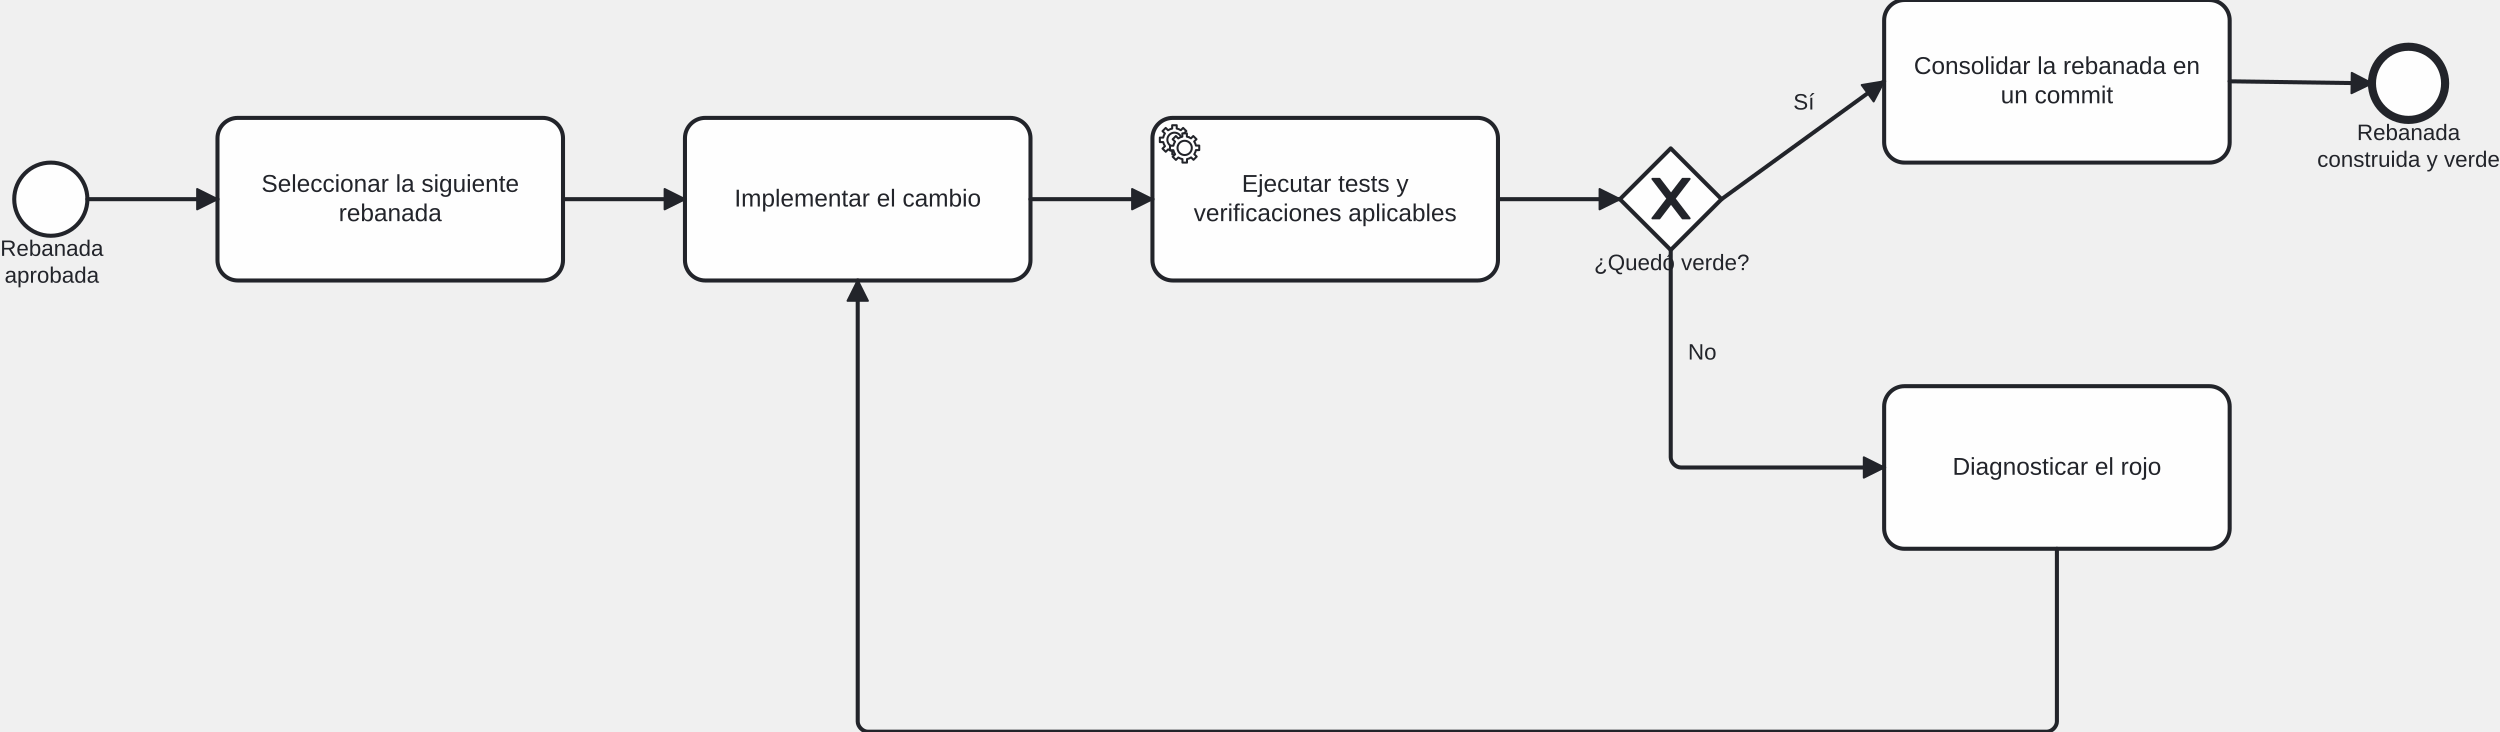
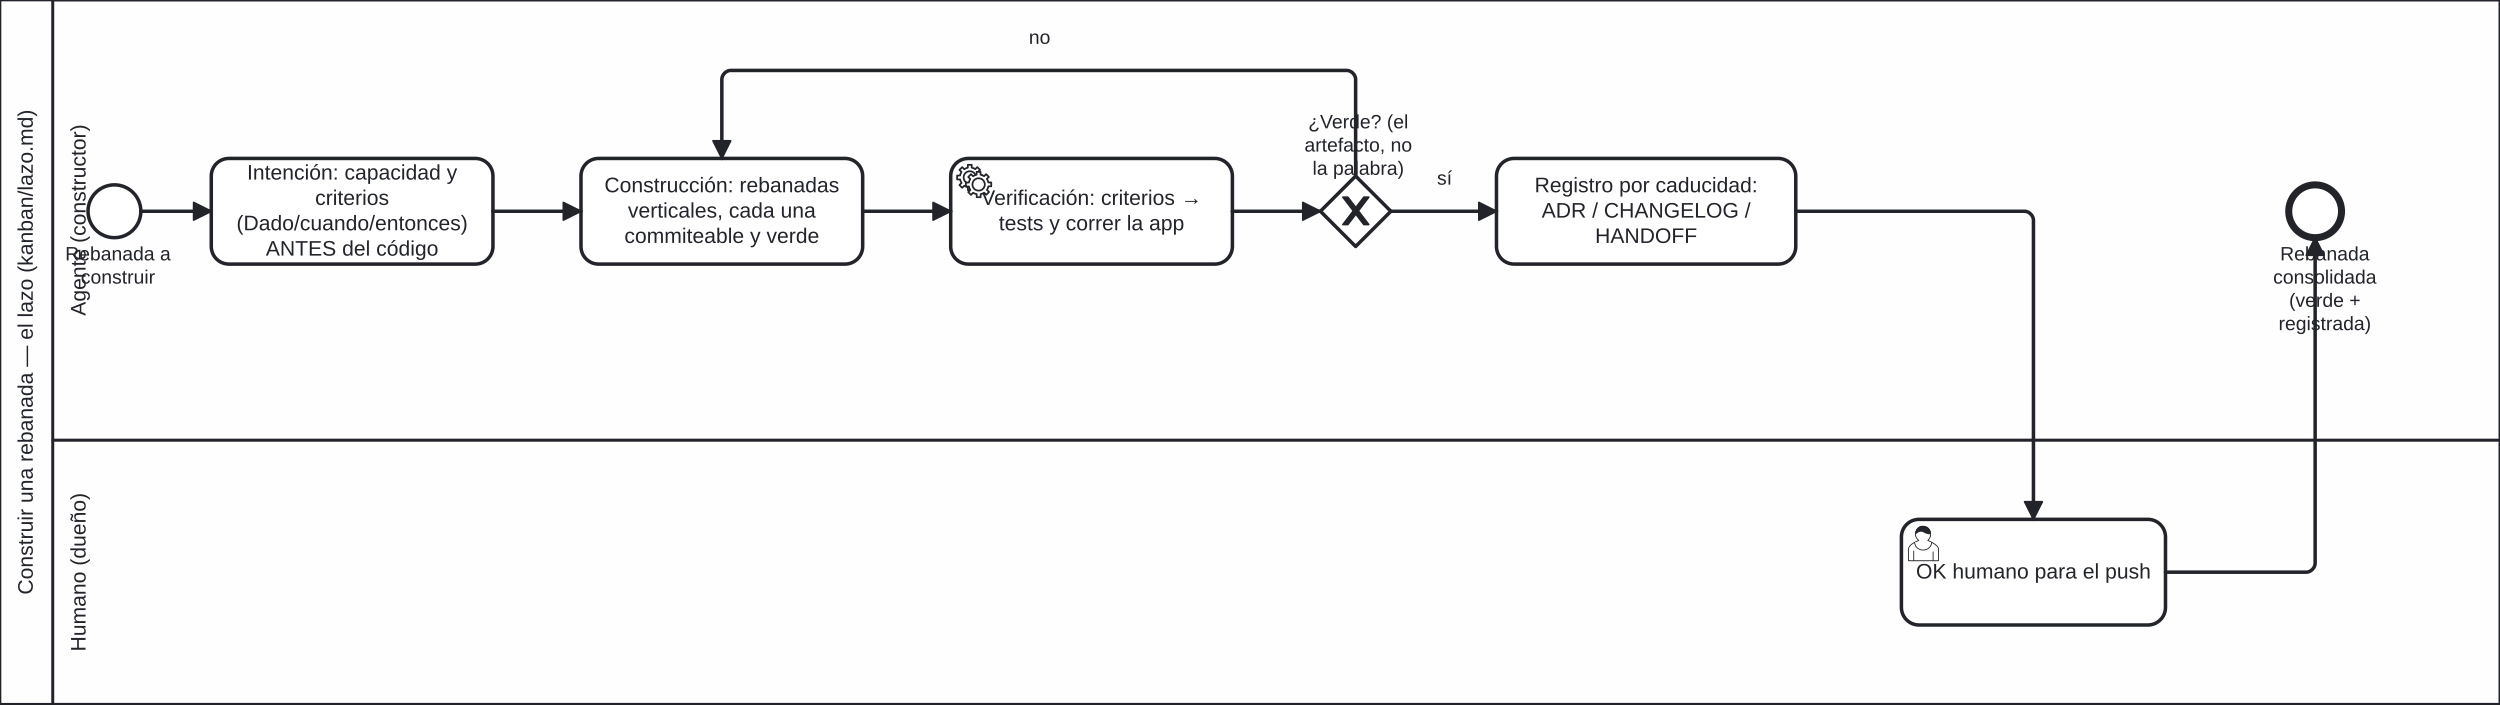
- <svg xmlns="http://www.w3.org/2000/svg" width="1230" height="360" viewBox="73 140 1230 360" version="1.1">
+ <svg xmlns="http://www.w3.org/2000/svg" width="1420" height="400" viewBox="160 80 1420 400" version="1.1">
  <g class="djs-group">
-     <g class="djs-element djs-shape" data-element-id="Start" style="display: block;" transform="matrix(1 0 0 1 80 220)">
+     <g class="djs-element djs-shape" data-element-id="Pool_Construye" style="display: block;" transform="matrix(1 0 0 1 160 80)">
      <g class="djs-visual">
-         <circle cx="18" cy="18" r="18" style="stroke-linecap: round; stroke-linejoin: round; stroke: rgb(34, 36, 42); stroke-width: 2px; fill: white; fill-opacity: 0.95;" />
-       </g>
-       <rect class="djs-hit djs-hit-all" x="0" y="0" width="36" height="36" style="fill: none; stroke-opacity: 0; stroke: white; stroke-width: 15px;" />
+         <rect x="0" y="0" width="1420" height="400" rx="0" ry="0" style="stroke-linecap: round; stroke-linejoin: round; stroke: rgb(34, 36, 42); stroke-width: 1.5px; fill: white; fill-opacity: 0.95;" />
+         <path style="fill: none; stroke-linecap: round; stroke-linejoin: round; stroke: rgb(34, 36, 42); stroke-width: 1.5px;" d="M30,0L30,400" />
+         <text lineHeight="1.2" class="djs-label" style="font-family: Arial, sans-serif; font-size: 12px; font-weight: normal; fill: rgb(34, 36, 42);" transform="matrix(-1.83697e-16 -1 1 -1.83697e-16 0 400)">
+           <tspan x="62.258" y="18.6">Construir una rebanada — el lazo (kanban/lazo.md)</tspan>
+         </text>
+       </g>
+       <rect class="djs-hit djs-hit-all" x="0" y="0" width="1420" height="400" style="fill: none; stroke-opacity: 0; stroke: white; stroke-width: 15px;" />
    </g>
-   </g>
-   <g class="djs-group">
-     <g class="djs-element djs-shape" data-element-id="Start_label" style="display: block;" transform="matrix(1 0 0 1 73 256)">
-       <g class="djs-visual">
-         <text lineHeight="1.2" class="djs-label" style="font-family: Arial, sans-serif; font-size: 11px; font-weight: normal; fill: rgb(34, 36, 42);">
-           <tspan x="0.116" y="9.9">Rebanada</tspan>
-           <tspan x="2.257" y="23.1">aprobada</tspan>
-         </text>
-       </g>
-       <rect class="djs-hit djs-hit-all" x="0" y="0" width="51" height="27" style="fill: none; stroke-opacity: 0; stroke: white; stroke-width: 15px;" />
-     </g>
-   </g>
-   <g class="djs-group">
-     <g class="djs-element djs-shape" data-element-id="Task_Seleccionar" style="display: block;" transform="matrix(1 0 0 1 180 198)">
-       <g class="djs-visual">
-         <rect x="0" y="0" width="170" height="80" rx="10" ry="10" style="stroke-linecap: round; stroke-linejoin: round; stroke: rgb(34, 36, 42); stroke-width: 2px; fill: white; fill-opacity: 0.95;" />
-         <text lineHeight="1.2" class="djs-label" style="font-family: Arial, sans-serif; font-size: 12px; font-weight: normal; fill: rgb(34, 36, 42);">
-           <tspan x="21.628" y="36.4">Seleccionar la siguiente </tspan>
-           <tspan x="59.644" y="50.8">rebanada</tspan>
-         </text>
-       </g>
-       <rect class="djs-hit djs-hit-all" x="0" y="0" width="170" height="80" style="fill: none; stroke-opacity: 0; stroke: white; stroke-width: 15px;" />
-     </g>
-   </g>
-   <g class="djs-group">
-     <g class="djs-element djs-shape" data-element-id="Task_Implementar" style="display: block;" transform="matrix(1 0 0 1 410 198)">
-       <g class="djs-visual">
-         <rect x="0" y="0" width="170" height="80" rx="10" ry="10" style="stroke-linecap: round; stroke-linejoin: round; stroke: rgb(34, 36, 42); stroke-width: 2px; fill: white; fill-opacity: 0.95;" />
-         <text lineHeight="1.2" class="djs-label" style="font-family: Arial, sans-serif; font-size: 12px; font-weight: normal; fill: rgb(34, 36, 42);">
-           <tspan x="24.309" y="43.6">Implementar el cambio</tspan>
-         </text>
-       </g>
-       <rect class="djs-hit djs-hit-all" x="0" y="0" width="170" height="80" style="fill: none; stroke-opacity: 0; stroke: white; stroke-width: 15px;" />
-     </g>
-   </g>
-   <g class="djs-group">
-     <g class="djs-element djs-shape" data-element-id="Task_Verificar" style="display: block;" transform="matrix(1 0 0 1 640 198)">
-       <g class="djs-visual">
-         <rect x="0" y="0" width="170" height="80" rx="10" ry="10" style="stroke-linecap: round; stroke-linejoin: round; stroke: rgb(34, 36, 42); stroke-width: 2px; fill: white; fill-opacity: 0.95;" />
-         <text lineHeight="1.2" class="djs-label" style="font-family: Arial, sans-serif; font-size: 12px; font-weight: normal; fill: rgb(34, 36, 42);">
-           <tspan x="43.984" y="36.4">Ejecutar tests y </tspan>
-           <tspan x="20.301" y="50.8">verificaciones aplicables</tspan>
-         </text>
-         <circle cx="5" cy="5" r="5" transform="translate(6, 6)" style="stroke-linecap: round; stroke-linejoin: round; stroke: none; stroke-width: 2px; fill: white;" />
-         <path d="m 12,18 v -1.713 c 0.352,-0.07 0.704,-0.178 1.048,-0.321 0.344,-0.145 0.666,-0.321 0.966,-0.521 l 1.194,1.18 1.567,-1.577 -1.195,-1.18 c 0.403,-0.614 0.683,-1.299 0.825,-2.018 l 1.622,-0.01 v -2.22 l -1.637,0.01 c -0.073,-0.352 -0.178,-0.7 -0.324,-1.044 -0.145,-0.344 -0.321,-0.664 -0.523,-0.962 l 1.131,-1.136 -1.583,-1.563 -1.13,1.136 c -0.614,-0.401 -1.303,-0.681 -2.023,-0.822 l 0.009,-1.619 h -2.241 l 0.004,1.631 c -0.354,0.074 -0.705,0.18 -1.05,0.324 -0.344,0.144 -0.665,0.321 -0.964,0.52 l -1.17,-1.158 -1.567,1.579 1.168,1.157 c -0.403,0.613 -0.683,1.298 -0.825,2.017 l -1.659,0.003 v 2.222 l 1.672,-0.006 c 0.073,0.351 0.18,0.702 0.324,1.045 0.145,0.344 0.321,0.664 0.523,0.961 l -1.199,1.197 1.584,1.56 1.196,-1.193 c 0.614,0.403 1.303,0.682 2.023,0.823 l 7.19e-4,1.699 h 2.227 z m 0.221,-3.996 c -1.789,0.75 -3.858,-0.093 -4.61,-1.874 -0.752,-1.783 0.091,-3.846 1.88,-4.596 1.788,-0.749 3.857,0.093 4.609,1.874 0.752,1.782 -0.091,3.846 -1.88,4.596 z" style="fill: white; stroke-linecap: round; stroke-linejoin: round; stroke: rgb(34, 36, 42); stroke-width: 1px;" />
-         <circle cx="5" cy="5" r="5" transform="translate(11, 10)" style="stroke-linecap: round; stroke-linejoin: round; stroke: none; stroke-width: 2px; fill: white;" />
-         <path d="m 17,22 v -1.713 c 0.352,-0.07 0.704,-0.178 1.048,-0.321 0.344,-0.145 0.666,-0.321 0.966,-0.521 l 1.194,1.18 1.567,-1.577 -1.195,-1.18 c 0.403,-0.614 0.683,-1.299 0.825,-2.018 l 1.622,-0.01 v -2.22 l -1.637,0.01 c -0.073,-0.352 -0.178,-0.7 -0.324,-1.044 -0.145,-0.344 -0.321,-0.664 -0.523,-0.962 l 1.131,-1.136 -1.583,-1.563 -1.13,1.136 c -0.614,-0.401 -1.303,-0.681 -2.023,-0.822 l 0.009,-1.619 h -2.241 l 0.004,1.631 c -0.354,0.074 -0.705,0.18 -1.05,0.324 -0.344,0.144 -0.665,0.321 -0.964,0.52 l -1.17,-1.158 -1.567,1.579 1.168,1.157 c -0.403,0.613 -0.683,1.298 -0.825,2.017 l -1.659,0.003 v 2.222 l 1.672,-0.006 c 0.073,0.351 0.18,0.702 0.324,1.045 0.145,0.344 0.321,0.664 0.523,0.961 l -1.199,1.197 1.584,1.56 1.196,-1.193 c 0.614,0.403 1.303,0.682 2.023,0.823 l 7.19e-4,1.699 h 2.227 z m 0.221,-3.996 c -1.789,0.75 -3.858,-0.093 -4.61,-1.874 -0.752,-1.783 0.091,-3.846 1.88,-4.596 1.788,-0.749 3.857,0.093 4.609,1.874 0.752,1.782 -0.091,3.846 -1.88,4.596 z" style="fill: white; stroke-linecap: round; stroke-linejoin: round; stroke: rgb(34, 36, 42); stroke-width: 1px;" />
-       </g>
-       <rect class="djs-hit djs-hit-all" x="0" y="0" width="170" height="80" style="fill: none; stroke-opacity: 0; stroke: white; stroke-width: 15px;" />
-     </g>
-   </g>
-   <g class="djs-group">
-     <g class="djs-element djs-shape" data-element-id="Gateway_Verde" style="display: block;" transform="matrix(1 0 0 1 870 213)">
-       <g class="djs-visual">
-         <polygon points="25,0 50,25 25,50 0,25" style="stroke-linecap: round; stroke-linejoin: round; stroke: rgb(34, 36, 42); stroke-width: 2px; fill: white; fill-opacity: 0.95;" />
-         <path d="m 16,15 7.429,9.714 -7.429,9.714 3.429,0 5.714,-7.464 5.714,7.464 3.429,0 -7.429,-9.714 7.429,-9.714 -3.429,0 -5.714,7.464 -5.714,-7.464 -3.429,0 z" style="fill: rgb(34, 36, 42); stroke-linecap: round; stroke-linejoin: round; stroke: rgb(34, 36, 42); stroke-width: 1px;" />
-       </g>
-       <rect class="djs-hit djs-hit-all" x="0" y="0" width="50" height="50" style="fill: none; stroke-opacity: 0; stroke: white; stroke-width: 15px;" />
-     </g>
-   </g>
-   <g class="djs-group">
-     <g class="djs-element djs-shape" data-element-id="Gateway_Verde_label" style="display: block;" transform="matrix(1 0 0 1 857 263)">
-       <g class="djs-visual">
-         <text lineHeight="1.2" class="djs-label" style="font-family: Arial, sans-serif; font-size: 11px; font-weight: normal; fill: rgb(34, 36, 42);">
-           <tspan x="0.282" y="9.9">¿Quedó verde?</tspan>
-         </text>
-       </g>
-       <rect class="djs-hit djs-hit-all" x="0" y="0" width="77" height="14" style="fill: none; stroke-opacity: 0; stroke: white; stroke-width: 15px;" />
-     </g>
-   </g>
-   <g class="djs-group">
-     <g class="djs-element djs-shape" data-element-id="Task_Diagnosticar" style="display: block;" transform="matrix(1 0 0 1 1000 330)">
-       <g class="djs-visual">
-         <rect x="0" y="0" width="170" height="80" rx="10" ry="10" style="stroke-linecap: round; stroke-linejoin: round; stroke: rgb(34, 36, 42); stroke-width: 2px; fill: white; fill-opacity: 0.95;" />
-         <text lineHeight="1.2" class="djs-label" style="font-family: Arial, sans-serif; font-size: 12px; font-weight: normal; fill: rgb(34, 36, 42);">
-           <tspan x="33.643" y="43.6">Diagnosticar el rojo</tspan>
-         </text>
-       </g>
-       <rect class="djs-hit djs-hit-all" x="0" y="0" width="170" height="80" style="fill: none; stroke-opacity: 0; stroke: white; stroke-width: 15px;" />
-     </g>
-   </g>
-   <g class="djs-group">
-     <g class="djs-element djs-shape" data-element-id="Task_Commit" style="display: block;" transform="matrix(1 0 0 1 1000 140)">
-       <g class="djs-visual">
-         <rect x="0" y="0" width="170" height="80" rx="10" ry="10" style="stroke-linecap: round; stroke-linejoin: round; stroke: rgb(34, 36, 42); stroke-width: 2px; fill: white; fill-opacity: 0.95;" />
-         <text lineHeight="1.2" class="djs-label" style="font-family: Arial, sans-serif; font-size: 12px; font-weight: normal; fill: rgb(34, 36, 42);">
-           <tspan x="14.617" y="36.4">Consolidar la rebanada en </tspan>
-           <tspan x="57.326" y="50.8">un commit</tspan>
-         </text>
-       </g>
-       <rect class="djs-hit djs-hit-all" x="0" y="0" width="170" height="80" style="fill: none; stroke-opacity: 0; stroke: white; stroke-width: 15px;" />
-     </g>
-   </g>
-   <g class="djs-group">
-     <g class="djs-element djs-shape" data-element-id="End" style="display: block;" transform="matrix(1 0 0 1 1240 163)">
-       <g class="djs-visual">
-         <circle cx="18" cy="18" r="18" style="stroke-linecap: round; stroke-linejoin: round; stroke: rgb(34, 36, 42); stroke-width: 4px; fill: white; fill-opacity: 0.95;" />
-       </g>
-       <rect class="djs-hit djs-hit-all" x="0" y="0" width="36" height="36" style="fill: none; stroke-opacity: 0; stroke: white; stroke-width: 15px;" />
-     </g>
-   </g>
-   <g class="djs-group">
-     <g class="djs-element djs-shape" data-element-id="End_label" style="display: block;" transform="matrix(1 0 0 1 1213 199)">
-       <g class="djs-visual">
-         <text lineHeight="1.2" class="djs-label" style="font-family: Arial, sans-serif; font-size: 11px; font-weight: normal; fill: rgb(34, 36, 42);">
-           <tspan x="19.616" y="9.9">Rebanada </tspan>
-           <tspan x="0.06" y="23.1">construida y verde</tspan>
-         </text>
-       </g>
-       <rect class="djs-hit djs-hit-all" x="0" y="0" width="90" height="27" style="fill: none; stroke-opacity: 0; stroke: white; stroke-width: 15px;" />
-     </g>
-   </g>
-   <g class="djs-group">
-     <g class="djs-element djs-connection" data-element-id="F1" style="display: block;">
-       <g class="djs-visual">
-         <defs>
-           <marker id="marker-8kiopknb99nnx6452xwg9oc0o" viewBox="0 0 20 20" refX="11" refY="10" markerWidth="10" markerHeight="10" orient="auto">
-             <path d="M 1 5 L 11 10 L 1 15 Z" style="stroke-linecap: round; stroke-linejoin: round; stroke: rgb(34, 36, 42); stroke-width: 1px; fill: rgb(34, 36, 42);" />
-           </marker>
-         </defs>
-         <path data-corner-radius="5" style="fill: none; stroke-linecap: round; stroke-linejoin: round; stroke: rgb(34, 36, 42); stroke-width: 2px; marker-end: url('#marker-8kiopknb99nnx6452xwg9oc0o');" d="M116,238L180,238" />
-       </g>
-       <path d="M116,238L180,238" class="djs-hit djs-hit-stroke" style="fill: none; stroke-opacity: 0; stroke: white; stroke-width: 15px;" />
-     </g>
-   </g>
-   <g class="djs-group">
-     <g class="djs-element djs-connection" data-element-id="F2" style="display: block;">
-       <g class="djs-visual">
-         <defs>
-           <marker id="marker-78htmdwaqhy7y5mdvdhfdskmq" viewBox="0 0 20 20" refX="11" refY="10" markerWidth="10" markerHeight="10" orient="auto">
-             <path d="M 1 5 L 11 10 L 1 15 Z" style="stroke-linecap: round; stroke-linejoin: round; stroke: rgb(34, 36, 42); stroke-width: 1px; fill: rgb(34, 36, 42);" />
-           </marker>
-         </defs>
-         <path data-corner-radius="5" style="fill: none; stroke-linecap: round; stroke-linejoin: round; stroke: rgb(34, 36, 42); stroke-width: 2px; marker-end: url('#marker-78htmdwaqhy7y5mdvdhfdskmq');" d="M350,238L410,238" />
-       </g>
-       <path d="M350,238L410,238" class="djs-hit djs-hit-stroke" style="fill: none; stroke-opacity: 0; stroke: white; stroke-width: 15px;" />
-     </g>
-   </g>
-   <g class="djs-group">
-     <g class="djs-element djs-connection" data-element-id="F3" style="display: block;">
-       <g class="djs-visual">
-         <defs>
-           <marker id="marker-4md9tah8m5ld189sldwnquetc" viewBox="0 0 20 20" refX="11" refY="10" markerWidth="10" markerHeight="10" orient="auto">
-             <path d="M 1 5 L 11 10 L 1 15 Z" style="stroke-linecap: round; stroke-linejoin: round; stroke: rgb(34, 36, 42); stroke-width: 1px; fill: rgb(34, 36, 42);" />
-           </marker>
-         </defs>
-         <path data-corner-radius="5" style="fill: none; stroke-linecap: round; stroke-linejoin: round; stroke: rgb(34, 36, 42); stroke-width: 2px; marker-end: url('#marker-4md9tah8m5ld189sldwnquetc');" d="M580,238L640,238" />
-       </g>
-       <path d="M580,238L640,238" class="djs-hit djs-hit-stroke" style="fill: none; stroke-opacity: 0; stroke: white; stroke-width: 15px;" />
-     </g>
-   </g>
-   <g class="djs-group">
-     <g class="djs-element djs-connection" data-element-id="F4" style="display: block;">
-       <g class="djs-visual">
-         <defs>
-           <marker id="marker-3fm5bdasbap2vr0zed7pjywki" viewBox="0 0 20 20" refX="11" refY="10" markerWidth="10" markerHeight="10" orient="auto">
-             <path d="M 1 5 L 11 10 L 1 15 Z" style="stroke-linecap: round; stroke-linejoin: round; stroke: rgb(34, 36, 42); stroke-width: 1px; fill: rgb(34, 36, 42);" />
-           </marker>
-         </defs>
-         <path data-corner-radius="5" style="fill: none; stroke-linecap: round; stroke-linejoin: round; stroke: rgb(34, 36, 42); stroke-width: 2px; marker-end: url('#marker-3fm5bdasbap2vr0zed7pjywki');" d="M810,238L870,238" />
-       </g>
-       <path d="M810,238L870,238" class="djs-hit djs-hit-stroke" style="fill: none; stroke-opacity: 0; stroke: white; stroke-width: 15px;" />
-     </g>
-   </g>
-   <g class="djs-group">
-     <g class="djs-element djs-connection" data-element-id="F_No" style="display: block;">
-       <g class="djs-visual">
-         <defs>
-           <marker id="marker-9x9zp4372gp3o5up82k642e5y" viewBox="0 0 20 20" refX="11" refY="10" markerWidth="10" markerHeight="10" orient="auto">
-             <path d="M 1 5 L 11 10 L 1 15 Z" style="stroke-linecap: round; stroke-linejoin: round; stroke: rgb(34, 36, 42); stroke-width: 1px; fill: rgb(34, 36, 42);" />
-           </marker>
-         </defs>
-         <path data-corner-radius="5" style="fill: none; stroke-linecap: round; stroke-linejoin: round; stroke: rgb(34, 36, 42); stroke-width: 2px; marker-end: url('#marker-9x9zp4372gp3o5up82k642e5y');" d="M895,263L895,365C895,367.5,897.5,370,900,370L1000,370" />
-       </g>
-       <path d="M895,263L895,370L1000,370" class="djs-hit djs-hit-stroke" style="fill: none; stroke-opacity: 0; stroke: white; stroke-width: 15px;" />
-     </g>
-   </g>
-   <g class="djs-group">
-     <g class="djs-element djs-shape" data-element-id="F_No_label" style="display: block;" transform="matrix(1 0 0 1 903 307)">
-       <g class="djs-visual">
-         <text lineHeight="1.2" class="djs-label" style="font-family: Arial, sans-serif; font-size: 11px; font-weight: normal; fill: rgb(34, 36, 42);">
-           <tspan x="0.469" y="9.9">No</tspan>
-         </text>
-       </g>
-       <rect class="djs-hit djs-hit-all" x="0" y="0" width="15" height="14" style="fill: none; stroke-opacity: 0; stroke: white; stroke-width: 15px;" />
-     </g>
-   </g>
-   <g class="djs-group">
-     <g class="djs-element djs-connection" data-element-id="F_Diag_Impl" style="display: block;">
-       <g class="djs-visual">
-         <defs>
-           <marker id="marker-1710qeg03x9ppiuvuw7v3a2hs" viewBox="0 0 20 20" refX="11" refY="10" markerWidth="10" markerHeight="10" orient="auto">
-             <path d="M 1 5 L 11 10 L 1 15 Z" style="stroke-linecap: round; stroke-linejoin: round; stroke: rgb(34, 36, 42); stroke-width: 1px; fill: rgb(34, 36, 42);" />
-           </marker>
-         </defs>
-         <path data-corner-radius="5" style="fill: none; stroke-linecap: round; stroke-linejoin: round; stroke: rgb(34, 36, 42); stroke-width: 2px; marker-end: url('#marker-1710qeg03x9ppiuvuw7v3a2hs');" d="M1085,410L1085,495C1085,497.5,1082.5,500,1080,500L500,500C497.5,500,495,497.5,495,495L495,278" />
-       </g>
-       <path d="M1085,410L1085,500L495,500L495,278" class="djs-hit djs-hit-stroke" style="fill: none; stroke-opacity: 0; stroke: white; stroke-width: 15px;" />
-     </g>
-   </g>
-   <g class="djs-group">
-     <g class="djs-element djs-connection" data-element-id="F_Si" style="display: block;">
-       <g class="djs-visual">
-         <defs>
-           <marker id="marker-csi2wkk6l9l4krr2j2febps91" viewBox="0 0 20 20" refX="11" refY="10" markerWidth="10" markerHeight="10" orient="auto">
-             <path d="M 1 5 L 11 10 L 1 15 Z" style="stroke-linecap: round; stroke-linejoin: round; stroke: rgb(34, 36, 42); stroke-width: 1px; fill: rgb(34, 36, 42);" />
-           </marker>
-         </defs>
-         <path data-corner-radius="5" style="fill: none; stroke-linecap: round; stroke-linejoin: round; stroke: rgb(34, 36, 42); stroke-width: 2px; marker-end: url('#marker-csi2wkk6l9l4krr2j2febps91');" d="M920,238L1000,180" />
-       </g>
-       <path d="M920,238L1000,180" class="djs-hit djs-hit-stroke" style="fill: none; stroke-opacity: 0; stroke: white; stroke-width: 15px;" />
-     </g>
-   </g>
-   <g class="djs-group">
-     <g class="djs-element djs-shape" data-element-id="F_Si_label" style="display: block;" transform="matrix(1 0 0 1 955 184)">
-       <g class="djs-visual">
-         <text lineHeight="1.2" class="djs-label" style="font-family: Arial, sans-serif; font-size: 11px; font-weight: normal; fill: rgb(34, 36, 42);">
-           <tspan x="0.303" y="9.9">Sí</tspan>
-         </text>
-       </g>
-       <rect class="djs-hit djs-hit-all" x="0" y="0" width="11" height="14" style="fill: none; stroke-opacity: 0; stroke: white; stroke-width: 15px;" />
-     </g>
-   </g>
-   <g class="djs-group">
-     <g class="djs-element djs-connection" data-element-id="F_Commit_End" style="display: block;">
-       <g class="djs-visual">
-         <defs>
-           <marker id="marker-4hvu5bok1fpjs57t7gis9lf0x" viewBox="0 0 20 20" refX="11" refY="10" markerWidth="10" markerHeight="10" orient="auto">
-             <path d="M 1 5 L 11 10 L 1 15 Z" style="stroke-linecap: round; stroke-linejoin: round; stroke: rgb(34, 36, 42); stroke-width: 1px; fill: rgb(34, 36, 42);" />
-           </marker>
-         </defs>
-         <path data-corner-radius="5" style="fill: none; stroke-linecap: round; stroke-linejoin: round; stroke: rgb(34, 36, 42); stroke-width: 2px; marker-end: url('#marker-4hvu5bok1fpjs57t7gis9lf0x');" d="M1170,180L1240,181" />
-       </g>
-       <path d="M1170,180L1240,181" class="djs-hit djs-hit-stroke" style="fill: none; stroke-opacity: 0; stroke: white; stroke-width: 15px;" />
+     <g class="djs-children">
+       <g class="djs-group">
+         <g class="djs-element djs-shape" data-element-id="Lane_Humano" style="display: block;" transform="matrix(1 0 0 1 190 330)">
+           <g class="djs-visual">
+             <rect x="0" y="0" width="1390" height="150" rx="0" ry="0" style="stroke-linecap: round; stroke-linejoin: round; stroke: rgb(34, 36, 42); stroke-width: 1.5px; fill: white; fill-opacity: 0.25;" />
+             <text lineHeight="1.2" class="djs-label" style="font-family: Arial, sans-serif; font-size: 12px; font-weight: normal; fill: rgb(34, 36, 42);" transform="matrix(-1.83697e-16 -1 1 -1.83697e-16 0 150)">
+               <tspan x="29.974" y="18.6">Humano (dueño)</tspan>
+             </text>
+           </g>
+           <rect class="djs-hit djs-hit-all" x="0" y="0" width="1390" height="150" style="fill: none; stroke-opacity: 0; stroke: white; stroke-width: 15px;" />
+         </g>
+       </g>
+       <g class="djs-group">
+         <g class="djs-element djs-shape" data-element-id="Lane_Agente" style="display: block;" transform="matrix(1 0 0 1 190 80)">
+           <g class="djs-visual">
+             <rect x="0" y="0" width="1390" height="250" rx="0" ry="0" style="stroke-linecap: round; stroke-linejoin: round; stroke: rgb(34, 36, 42); stroke-width: 1.5px; fill: white; fill-opacity: 0.25;" />
+             <text lineHeight="1.2" class="djs-label" style="font-family: Arial, sans-serif; font-size: 12px; font-weight: normal; fill: rgb(34, 36, 42);" transform="matrix(-1.83697e-16 -1 1 -1.83697e-16 0 250)">
+               <tspan x="70.643" y="18.6">Agente (constructor)</tspan>
+             </text>
+           </g>
+           <rect class="djs-hit djs-hit-all" x="0" y="0" width="1390" height="250" style="fill: none; stroke-opacity: 0; stroke: white; stroke-width: 15px;" />
+         </g>
+       </g>
+       <g class="djs-group">
+         <g class="djs-element djs-shape" data-element-id="Start" style="display: block;" transform="matrix(1 0 0 1 210 185)">
+           <g class="djs-visual">
+             <circle cx="15" cy="15" r="15" style="stroke-linecap: round; stroke-linejoin: round; stroke: rgb(34, 36, 42); stroke-width: 2px; fill: white; fill-opacity: 0.95;" />
+           </g>
+           <rect class="djs-hit djs-hit-all" x="0" y="0" width="30" height="30" style="fill: none; stroke-opacity: 0; stroke: white; stroke-width: 15px;" />
+         </g>
+       </g>
+       <g class="djs-group">
+         <g class="djs-element djs-shape" data-element-id="Start_label" style="display: block;" transform="matrix(1 0 0 1 197 218)">
+           <g class="djs-visual">
+             <text lineHeight="1.2" class="djs-label" style="font-family: Arial, sans-serif; font-size: 11px; font-weight: normal; fill: rgb(34, 36, 42);">
+               <tspan x="0.029" y="9.9">Rebanada a </tspan>
+               <tspan x="8.91" y="23.1">construir</tspan>
+             </text>
+           </g>
+           <rect class="djs-hit djs-hit-all" x="0" y="0" width="60" height="27" style="fill: none; stroke-opacity: 0; stroke: white; stroke-width: 15px;" />
+         </g>
+       </g>
+       <g class="djs-group">
+         <g class="djs-element djs-shape" data-element-id="T_Intencion" style="display: block;" transform="matrix(1 0 0 1 280 170)">
+           <g class="djs-visual">
+             <rect x="0" y="0" width="160" height="60" rx="10" ry="10" style="stroke-linecap: round; stroke-linejoin: round; stroke: rgb(34, 36, 42); stroke-width: 2px; fill: white; fill-opacity: 0.95;" />
+             <text lineHeight="1.2" class="djs-label" style="font-family: Arial, sans-serif; font-size: 12px; font-weight: normal; fill: rgb(34, 36, 42);">
+               <tspan x="20.293" y="12">Intención: capacidad y </tspan>
+               <tspan x="58.997" y="26.4">criterios </tspan>
+               <tspan x="14.29" y="40.8">(Dado/cuando/entonces) </tspan>
+               <tspan x="30.975" y="55.2">ANTES del código</tspan>
+             </text>
+           </g>
+           <rect class="djs-hit djs-hit-all" x="0" y="0" width="160" height="60" style="fill: none; stroke-opacity: 0; stroke: white; stroke-width: 15px;" />
+         </g>
+       </g>
+       <g class="djs-group">
+         <g class="djs-element djs-shape" data-element-id="T_Construir" style="display: block;" transform="matrix(1 0 0 1 490 170)">
+           <g class="djs-visual">
+             <rect x="0" y="0" width="160" height="60" rx="10" ry="10" style="stroke-linecap: round; stroke-linejoin: round; stroke: rgb(34, 36, 42); stroke-width: 2px; fill: white; fill-opacity: 0.95;" />
+             <text lineHeight="1.2" class="djs-label" style="font-family: Arial, sans-serif; font-size: 12px; font-weight: normal; fill: rgb(34, 36, 42);">
+               <tspan x="13.294" y="19.2">Construcción: rebanadas </tspan>
+               <tspan x="26.636" y="33.6">verticales, cada una </tspan>
+               <tspan x="24.644" y="48">commiteable y verde</tspan>
+             </text>
+           </g>
+           <rect class="djs-hit djs-hit-all" x="0" y="0" width="160" height="60" style="fill: none; stroke-opacity: 0; stroke: white; stroke-width: 15px;" />
+         </g>
+       </g>
+       <g class="djs-group">
+         <g class="djs-element djs-shape" data-element-id="T_Verificar" style="display: block;" transform="matrix(1 0 0 1 700 170)">
+           <g class="djs-visual">
+             <rect x="0" y="0" width="160" height="60" rx="10" ry="10" style="stroke-linecap: round; stroke-linejoin: round; stroke: rgb(34, 36, 42); stroke-width: 2px; fill: white; fill-opacity: 0.95;" />
+             <text lineHeight="1.2" class="djs-label" style="font-family: Arial, sans-serif; font-size: 12px; font-weight: normal; fill: rgb(34, 36, 42);">
+               <tspan x="17.313" y="26.4">Verificación: criterios → </tspan>
+               <tspan x="27.312" y="40.8">tests y correr la app</tspan>
+             </text>
+             <circle cx="5" cy="5" r="5" transform="translate(6, 6)" style="stroke-linecap: round; stroke-linejoin: round; stroke: none; stroke-width: 2px; fill: white;" />
+             <path d="m 12,18 v -1.713 c 0.352,-0.07 0.704,-0.178 1.048,-0.321 0.344,-0.145 0.666,-0.321 0.966,-0.521 l 1.194,1.18 1.567,-1.577 -1.195,-1.18 c 0.403,-0.614 0.683,-1.299 0.825,-2.018 l 1.622,-0.01 v -2.22 l -1.637,0.01 c -0.073,-0.352 -0.178,-0.7 -0.324,-1.044 -0.145,-0.344 -0.321,-0.664 -0.523,-0.962 l 1.131,-1.136 -1.583,-1.563 -1.13,1.136 c -0.614,-0.401 -1.303,-0.681 -2.023,-0.822 l 0.009,-1.619 h -2.241 l 0.004,1.631 c -0.354,0.074 -0.705,0.18 -1.05,0.324 -0.344,0.144 -0.665,0.321 -0.964,0.52 l -1.17,-1.158 -1.567,1.579 1.168,1.157 c -0.403,0.613 -0.683,1.298 -0.825,2.017 l -1.659,0.003 v 2.222 l 1.672,-0.006 c 0.073,0.351 0.18,0.702 0.324,1.045 0.145,0.344 0.321,0.664 0.523,0.961 l -1.199,1.197 1.584,1.56 1.196,-1.193 c 0.614,0.403 1.303,0.682 2.023,0.823 l 7.19e-4,1.699 h 2.227 z m 0.221,-3.996 c -1.789,0.75 -3.858,-0.093 -4.61,-1.874 -0.752,-1.783 0.091,-3.846 1.88,-4.596 1.788,-0.749 3.857,0.093 4.609,1.874 0.752,1.782 -0.091,3.846 -1.88,4.596 z" style="fill: white; stroke-linecap: round; stroke-linejoin: round; stroke: rgb(34, 36, 42); stroke-width: 1px;" />
+             <circle cx="5" cy="5" r="5" transform="translate(11, 10)" style="stroke-linecap: round; stroke-linejoin: round; stroke: none; stroke-width: 2px; fill: white;" />
+             <path d="m 17,22 v -1.713 c 0.352,-0.07 0.704,-0.178 1.048,-0.321 0.344,-0.145 0.666,-0.321 0.966,-0.521 l 1.194,1.18 1.567,-1.577 -1.195,-1.18 c 0.403,-0.614 0.683,-1.299 0.825,-2.018 l 1.622,-0.01 v -2.22 l -1.637,0.01 c -0.073,-0.352 -0.178,-0.7 -0.324,-1.044 -0.145,-0.344 -0.321,-0.664 -0.523,-0.962 l 1.131,-1.136 -1.583,-1.563 -1.13,1.136 c -0.614,-0.401 -1.303,-0.681 -2.023,-0.822 l 0.009,-1.619 h -2.241 l 0.004,1.631 c -0.354,0.074 -0.705,0.18 -1.05,0.324 -0.344,0.144 -0.665,0.321 -0.964,0.52 l -1.17,-1.158 -1.567,1.579 1.168,1.157 c -0.403,0.613 -0.683,1.298 -0.825,2.017 l -1.659,0.003 v 2.222 l 1.672,-0.006 c 0.073,0.351 0.18,0.702 0.324,1.045 0.145,0.344 0.321,0.664 0.523,0.961 l -1.199,1.197 1.584,1.56 1.196,-1.193 c 0.614,0.403 1.303,0.682 2.023,0.823 l 7.19e-4,1.699 h 2.227 z m 0.221,-3.996 c -1.789,0.75 -3.858,-0.093 -4.61,-1.874 -0.752,-1.783 0.091,-3.846 1.88,-4.596 1.788,-0.749 3.857,0.093 4.609,1.874 0.752,1.782 -0.091,3.846 -1.88,4.596 z" style="fill: white; stroke-linecap: round; stroke-linejoin: round; stroke: rgb(34, 36, 42); stroke-width: 1px;" />
+           </g>
+           <rect class="djs-hit djs-hit-all" x="0" y="0" width="160" height="60" style="fill: none; stroke-opacity: 0; stroke: white; stroke-width: 15px;" />
+         </g>
+       </g>
+       <g class="djs-group">
+         <g class="djs-element djs-shape" data-element-id="Gw_Verde" style="display: block;" transform="matrix(1 0 0 1 910 180)">
+           <g class="djs-visual">
+             <polygon points="20,0 40,20 20,40 0,20" style="stroke-linecap: round; stroke-linejoin: round; stroke: rgb(34, 36, 42); stroke-width: 2px; fill: white; fill-opacity: 0.95;" />
+             <path d="m 12.8,12 5.943,7.771 -5.943,7.771 2.743,0 4.571,-5.971 4.571,5.971 2.743,0 -5.943,-7.771 5.943,-7.771 -2.743,0 -4.571,5.971 -4.571,-5.971 -2.743,0 z" style="fill: rgb(34, 36, 42); stroke-linecap: round; stroke-linejoin: round; stroke: rgb(34, 36, 42); stroke-width: 1px;" />
+           </g>
+           <rect class="djs-hit djs-hit-all" x="0" y="0" width="40" height="40" style="fill: none; stroke-opacity: 0; stroke: white; stroke-width: 15px;" />
+         </g>
+       </g>
+       <g class="djs-group">
+         <g class="djs-element djs-shape" data-element-id="Gw_Verde_label" style="display: block;" transform="matrix(1 0 0 1 895 143)">
+           <g class="djs-visual">
+             <text lineHeight="1.2" class="djs-label" style="font-family: Arial, sans-serif; font-size: 11px; font-weight: normal; fill: rgb(34, 36, 42);">
+               <tspan x="8.068" y="9.9">¿Verde? (el </tspan>
+               <tspan x="5.925" y="23.1">artefacto, no </tspan>
+               <tspan x="10.512" y="36.3">la palabra)</tspan>
+             </text>
+           </g>
+           <rect class="djs-hit djs-hit-all" x="0" y="0" width="73" height="40" style="fill: none; stroke-opacity: 0; stroke: white; stroke-width: 15px;" />
+         </g>
+       </g>
+       <g class="djs-group">
+         <g class="djs-element djs-shape" data-element-id="T_Registrar" style="display: block;" transform="matrix(1 0 0 1 1010 170)">
+           <g class="djs-visual">
+             <rect x="0" y="0" width="170" height="60" rx="10" ry="10" style="stroke-linecap: round; stroke-linejoin: round; stroke: rgb(34, 36, 42); stroke-width: 2px; fill: white; fill-opacity: 0.95;" />
+             <text lineHeight="1.2" class="djs-label" style="font-family: Arial, sans-serif; font-size: 12px; font-weight: normal; fill: rgb(34, 36, 42);">
+               <tspan x="21.631" y="19.2">Registro por caducidad: </tspan>
+               <tspan x="25.656" y="33.6">ADR / CHANGELOG / </tspan>
+               <tspan x="56.002" y="48">HANDOFF</tspan>
+             </text>
+           </g>
+           <rect class="djs-hit djs-hit-all" x="0" y="0" width="170" height="60" style="fill: none; stroke-opacity: 0; stroke: white; stroke-width: 15px;" />
+         </g>
+       </g>
+       <g class="djs-group">
+         <g class="djs-element djs-shape" data-element-id="U_OKPush" style="display: block;" transform="matrix(1 0 0 1 1240 375)">
+           <g class="djs-visual">
+             <rect x="0" y="0" width="150" height="60" rx="10" ry="10" style="stroke-linecap: round; stroke-linejoin: round; stroke: rgb(34, 36, 42); stroke-width: 2px; fill: white; fill-opacity: 0.95;" />
+             <text lineHeight="1.2" class="djs-label" style="font-family: Arial, sans-serif; font-size: 12px; font-weight: normal; fill: rgb(34, 36, 42);">
+               <tspan x="8.291" y="33.6">OK humano para el push</tspan>
+             </text>
+             <path d="m 15,12 c 0.909,-0.845 1.594,-2.049 1.594,-3.385 0,-2.554 -1.805,-4.622 -4.357,-4.622 -2.552,0 -4.288,2.068 -4.288,4.622 0,1.348 0.974,2.562 1.896,3.405 -0.529,0.187 -5.669,2.097 -5.794,4.756 v 6.718 h 17 v -6.718 c 0,-2.298 -5.528,-4.595 -6.051,-4.776 zm -8,6 l 0,5.5 m 11,0 l 0,-5" style="fill: white; stroke-linecap: round; stroke-linejoin: round; stroke: rgb(34, 36, 42); stroke-width: 0.5px;" />
+             <path d="m 15,12 m 2.162,1.009 c 0,2.447 -2.158,4.431 -4.821,4.431 -2.665,0 -4.822,-1.981 -4.822,-4.431 " style="fill: white; stroke-linecap: round; stroke-linejoin: round; stroke: rgb(34, 36, 42); stroke-width: 0.5px;" />
+             <path d="m 15,12 m -6.9,-3.80 c 0,0 2.251,-2.358 4.274,-1.177 2.024,1.181 4.221,1.537 4.124,0.965 -0.098,-0.57 -0.117,-3.791 -4.191,-4.136 -3.575,0.001 -4.208,3.367 -4.207,4.348 z" style="fill: rgb(34, 36, 42); stroke-linecap: round; stroke-linejoin: round; stroke: rgb(34, 36, 42); stroke-width: 0.5px;" />
+           </g>
+           <rect class="djs-hit djs-hit-all" x="0" y="0" width="150" height="60" style="fill: none; stroke-opacity: 0; stroke: white; stroke-width: 15px;" />
+         </g>
+       </g>
+       <g class="djs-group">
+         <g class="djs-element djs-shape" data-element-id="End" style="display: block;" transform="matrix(1 0 0 1 1460 185)">
+           <g class="djs-visual">
+             <circle cx="15" cy="15" r="15" style="stroke-linecap: round; stroke-linejoin: round; stroke: rgb(34, 36, 42); stroke-width: 4px; fill: white; fill-opacity: 0.95;" />
+           </g>
+           <rect class="djs-hit djs-hit-all" x="0" y="0" width="30" height="30" style="fill: none; stroke-opacity: 0; stroke: white; stroke-width: 15px;" />
+         </g>
+       </g>
+       <g class="djs-group">
+         <g class="djs-element djs-shape" data-element-id="End_label" style="display: block;" transform="matrix(1 0 0 1 1451 218)">
+           <g class="djs-visual">
+             <text lineHeight="1.2" class="djs-label" style="font-family: Arial, sans-serif; font-size: 11px; font-weight: normal; fill: rgb(34, 36, 42);">
+               <tspan x="4.116" y="9.9">Rebanada </tspan>
+               <tspan x="0.144" y="23.1">consolidada</tspan>
+               <tspan x="9.17" y="36.3">(verde + </tspan>
+               <tspan x="3.211" y="49.5">registrada)</tspan>
+             </text>
+           </g>
+           <rect class="djs-hit djs-hit-all" x="0" y="0" width="59" height="53" style="fill: none; stroke-opacity: 0; stroke: white; stroke-width: 15px;" />
+         </g>
+       </g>
+       <g class="djs-group">
+         <g class="djs-element djs-connection" data-element-id="f1" style="display: block;">
+           <g class="djs-visual">
+             <defs>
+               <marker id="marker-085tf7hqj84hduz791w471uql" viewBox="0 0 20 20" refX="11" refY="10" markerWidth="10" markerHeight="10" orient="auto">
+                 <path d="M 1 5 L 11 10 L 1 15 Z" style="stroke-linecap: round; stroke-linejoin: round; stroke: rgb(34, 36, 42); stroke-width: 1px; fill: rgb(34, 36, 42);" />
+               </marker>
+             </defs>
+             <path data-corner-radius="5" style="fill: none; stroke-linecap: round; stroke-linejoin: round; stroke: rgb(34, 36, 42); stroke-width: 2px; marker-end: url('#marker-085tf7hqj84hduz791w471uql');" d="M240,200L280,200" />
+           </g>
+           <path d="M240,200L280,200" class="djs-hit djs-hit-stroke" style="fill: none; stroke-opacity: 0; stroke: white; stroke-width: 15px;" />
+         </g>
+       </g>
+       <g class="djs-group">
+         <g class="djs-element djs-connection" data-element-id="f2" style="display: block;">
+           <g class="djs-visual">
+             <defs>
+               <marker id="marker-3vtb4uuc40elasj7nwtdri6ac" viewBox="0 0 20 20" refX="11" refY="10" markerWidth="10" markerHeight="10" orient="auto">
+                 <path d="M 1 5 L 11 10 L 1 15 Z" style="stroke-linecap: round; stroke-linejoin: round; stroke: rgb(34, 36, 42); stroke-width: 1px; fill: rgb(34, 36, 42);" />
+               </marker>
+             </defs>
+             <path data-corner-radius="5" style="fill: none; stroke-linecap: round; stroke-linejoin: round; stroke: rgb(34, 36, 42); stroke-width: 2px; marker-end: url('#marker-3vtb4uuc40elasj7nwtdri6ac');" d="M440,200L490,200" />
+           </g>
+           <path d="M440,200L490,200" class="djs-hit djs-hit-stroke" style="fill: none; stroke-opacity: 0; stroke: white; stroke-width: 15px;" />
+         </g>
+       </g>
+       <g class="djs-group">
+         <g class="djs-element djs-connection" data-element-id="f3" style="display: block;">
+           <g class="djs-visual">
+             <defs>
+               <marker id="marker-cvpxuhcp0hs041ia3ziwyi7bi" viewBox="0 0 20 20" refX="11" refY="10" markerWidth="10" markerHeight="10" orient="auto">
+                 <path d="M 1 5 L 11 10 L 1 15 Z" style="stroke-linecap: round; stroke-linejoin: round; stroke: rgb(34, 36, 42); stroke-width: 1px; fill: rgb(34, 36, 42);" />
+               </marker>
+             </defs>
+             <path data-corner-radius="5" style="fill: none; stroke-linecap: round; stroke-linejoin: round; stroke: rgb(34, 36, 42); stroke-width: 2px; marker-end: url('#marker-cvpxuhcp0hs041ia3ziwyi7bi');" d="M650,200L700,200" />
+           </g>
+           <path d="M650,200L700,200" class="djs-hit djs-hit-stroke" style="fill: none; stroke-opacity: 0; stroke: white; stroke-width: 15px;" />
+         </g>
+       </g>
+       <g class="djs-group">
+         <g class="djs-element djs-connection" data-element-id="f4" style="display: block;">
+           <g class="djs-visual">
+             <defs>
+               <marker id="marker-b67jlw8nanu4p399tr04j74iw" viewBox="0 0 20 20" refX="11" refY="10" markerWidth="10" markerHeight="10" orient="auto">
+                 <path d="M 1 5 L 11 10 L 1 15 Z" style="stroke-linecap: round; stroke-linejoin: round; stroke: rgb(34, 36, 42); stroke-width: 1px; fill: rgb(34, 36, 42);" />
+               </marker>
+             </defs>
+             <path data-corner-radius="5" style="fill: none; stroke-linecap: round; stroke-linejoin: round; stroke: rgb(34, 36, 42); stroke-width: 2px; marker-end: url('#marker-b67jlw8nanu4p399tr04j74iw');" d="M860,200L910,200" />
+           </g>
+           <path d="M860,200L910,200" class="djs-hit djs-hit-stroke" style="fill: none; stroke-opacity: 0; stroke: white; stroke-width: 15px;" />
+         </g>
+       </g>
+       <g class="djs-group">
+         <g class="djs-element djs-connection" data-element-id="f_no" style="display: block;">
+           <g class="djs-visual">
+             <defs>
+               <marker id="marker-afpqnefcz1rzah2711zq8tzp1" viewBox="0 0 20 20" refX="11" refY="10" markerWidth="10" markerHeight="10" orient="auto">
+                 <path d="M 1 5 L 11 10 L 1 15 Z" style="stroke-linecap: round; stroke-linejoin: round; stroke: rgb(34, 36, 42); stroke-width: 1px; fill: rgb(34, 36, 42);" />
+               </marker>
+             </defs>
+             <path data-corner-radius="5" style="fill: none; stroke-linecap: round; stroke-linejoin: round; stroke: rgb(34, 36, 42); stroke-width: 2px; marker-end: url('#marker-afpqnefcz1rzah2711zq8tzp1');" d="M930,180L930,125C930,122.5,927.5,120,925,120L575,120C572.5,120,570,122.5,570,125L570,170" />
+           </g>
+           <path d="M930,180L930,120L570,120L570,170" class="djs-hit djs-hit-stroke" style="fill: none; stroke-opacity: 0; stroke: white; stroke-width: 15px;" />
+         </g>
+       </g>
+       <g class="djs-group">
+         <g class="djs-element djs-shape" data-element-id="f_no_label" style="display: block;" transform="matrix(1 0 0 1 744 95)">
+           <g class="djs-visual">
+             <text lineHeight="1.2" class="djs-label" style="font-family: Arial, sans-serif; font-size: 11px; font-weight: normal; fill: rgb(34, 36, 42);">
+               <tspan x="0.382" y="9.9">no</tspan>
+             </text>
+           </g>
+           <rect class="djs-hit djs-hit-all" x="0" y="0" width="13" height="14" style="fill: none; stroke-opacity: 0; stroke: white; stroke-width: 15px;" />
+         </g>
+       </g>
+       <g class="djs-group">
+         <g class="djs-element djs-connection" data-element-id="f_si" style="display: block;">
+           <g class="djs-visual">
+             <defs>
+               <marker id="marker-6z7fjog5m0sd9vu4afao26qxv" viewBox="0 0 20 20" refX="11" refY="10" markerWidth="10" markerHeight="10" orient="auto">
+                 <path d="M 1 5 L 11 10 L 1 15 Z" style="stroke-linecap: round; stroke-linejoin: round; stroke: rgb(34, 36, 42); stroke-width: 1px; fill: rgb(34, 36, 42);" />
+               </marker>
+             </defs>
+             <path data-corner-radius="5" style="fill: none; stroke-linecap: round; stroke-linejoin: round; stroke: rgb(34, 36, 42); stroke-width: 2px; marker-end: url('#marker-6z7fjog5m0sd9vu4afao26qxv');" d="M950,200L1010,200" />
+           </g>
+           <path d="M950,200L1010,200" class="djs-hit djs-hit-stroke" style="fill: none; stroke-opacity: 0; stroke: white; stroke-width: 15px;" />
+         </g>
+       </g>
+       <g class="djs-group">
+         <g class="djs-element djs-shape" data-element-id="f_si_label" style="display: block;" transform="matrix(1 0 0 1 976 175)">
+           <g class="djs-visual">
+             <text lineHeight="1.2" class="djs-label" style="font-family: Arial, sans-serif; font-size: 11px; font-weight: normal; fill: rgb(34, 36, 42);">
+               <tspan x="0.222" y="9.9">sí</tspan>
+             </text>
+           </g>
+           <rect class="djs-hit djs-hit-all" x="0" y="0" width="9" height="14" style="fill: none; stroke-opacity: 0; stroke: white; stroke-width: 15px;" />
+         </g>
+       </g>
+       <g class="djs-group">
+         <g class="djs-element djs-connection" data-element-id="f_reg_ok" style="display: block;">
+           <g class="djs-visual">
+             <defs>
+               <marker id="marker-43gslyytf4lz98ple49cju6fj" viewBox="0 0 20 20" refX="11" refY="10" markerWidth="10" markerHeight="10" orient="auto">
+                 <path d="M 1 5 L 11 10 L 1 15 Z" style="stroke-linecap: round; stroke-linejoin: round; stroke: rgb(34, 36, 42); stroke-width: 1px; fill: rgb(34, 36, 42);" />
+               </marker>
+             </defs>
+             <path data-corner-radius="5" style="fill: none; stroke-linecap: round; stroke-linejoin: round; stroke: rgb(34, 36, 42); stroke-width: 2px; marker-end: url('#marker-43gslyytf4lz98ple49cju6fj');" d="M1180,200L1310,200C1312.5,200,1315,202.5,1315,205L1315,375" />
+           </g>
+           <path d="M1180,200L1315,200L1315,375" class="djs-hit djs-hit-stroke" style="fill: none; stroke-opacity: 0; stroke: white; stroke-width: 15px;" />
+         </g>
+       </g>
+       <g class="djs-group">
+         <g class="djs-element djs-connection" data-element-id="f_ok_end" style="display: block;">
+           <g class="djs-visual">
+             <defs>
+               <marker id="marker-cn9slvd3p39eadjedifxa3wlw" viewBox="0 0 20 20" refX="11" refY="10" markerWidth="10" markerHeight="10" orient="auto">
+                 <path d="M 1 5 L 11 10 L 1 15 Z" style="stroke-linecap: round; stroke-linejoin: round; stroke: rgb(34, 36, 42); stroke-width: 1px; fill: rgb(34, 36, 42);" />
+               </marker>
+             </defs>
+             <path data-corner-radius="5" style="fill: none; stroke-linecap: round; stroke-linejoin: round; stroke: rgb(34, 36, 42); stroke-width: 2px; marker-end: url('#marker-cn9slvd3p39eadjedifxa3wlw');" d="M1390,405L1470,405C1472.5,405,1475,402.5,1475,400L1475,215" />
+           </g>
+           <path d="M1390,405L1475,405L1475,215" class="djs-hit djs-hit-stroke" style="fill: none; stroke-opacity: 0; stroke: white; stroke-width: 15px;" />
+         </g>
+       </g>
    </g>
  </g>
</svg>
